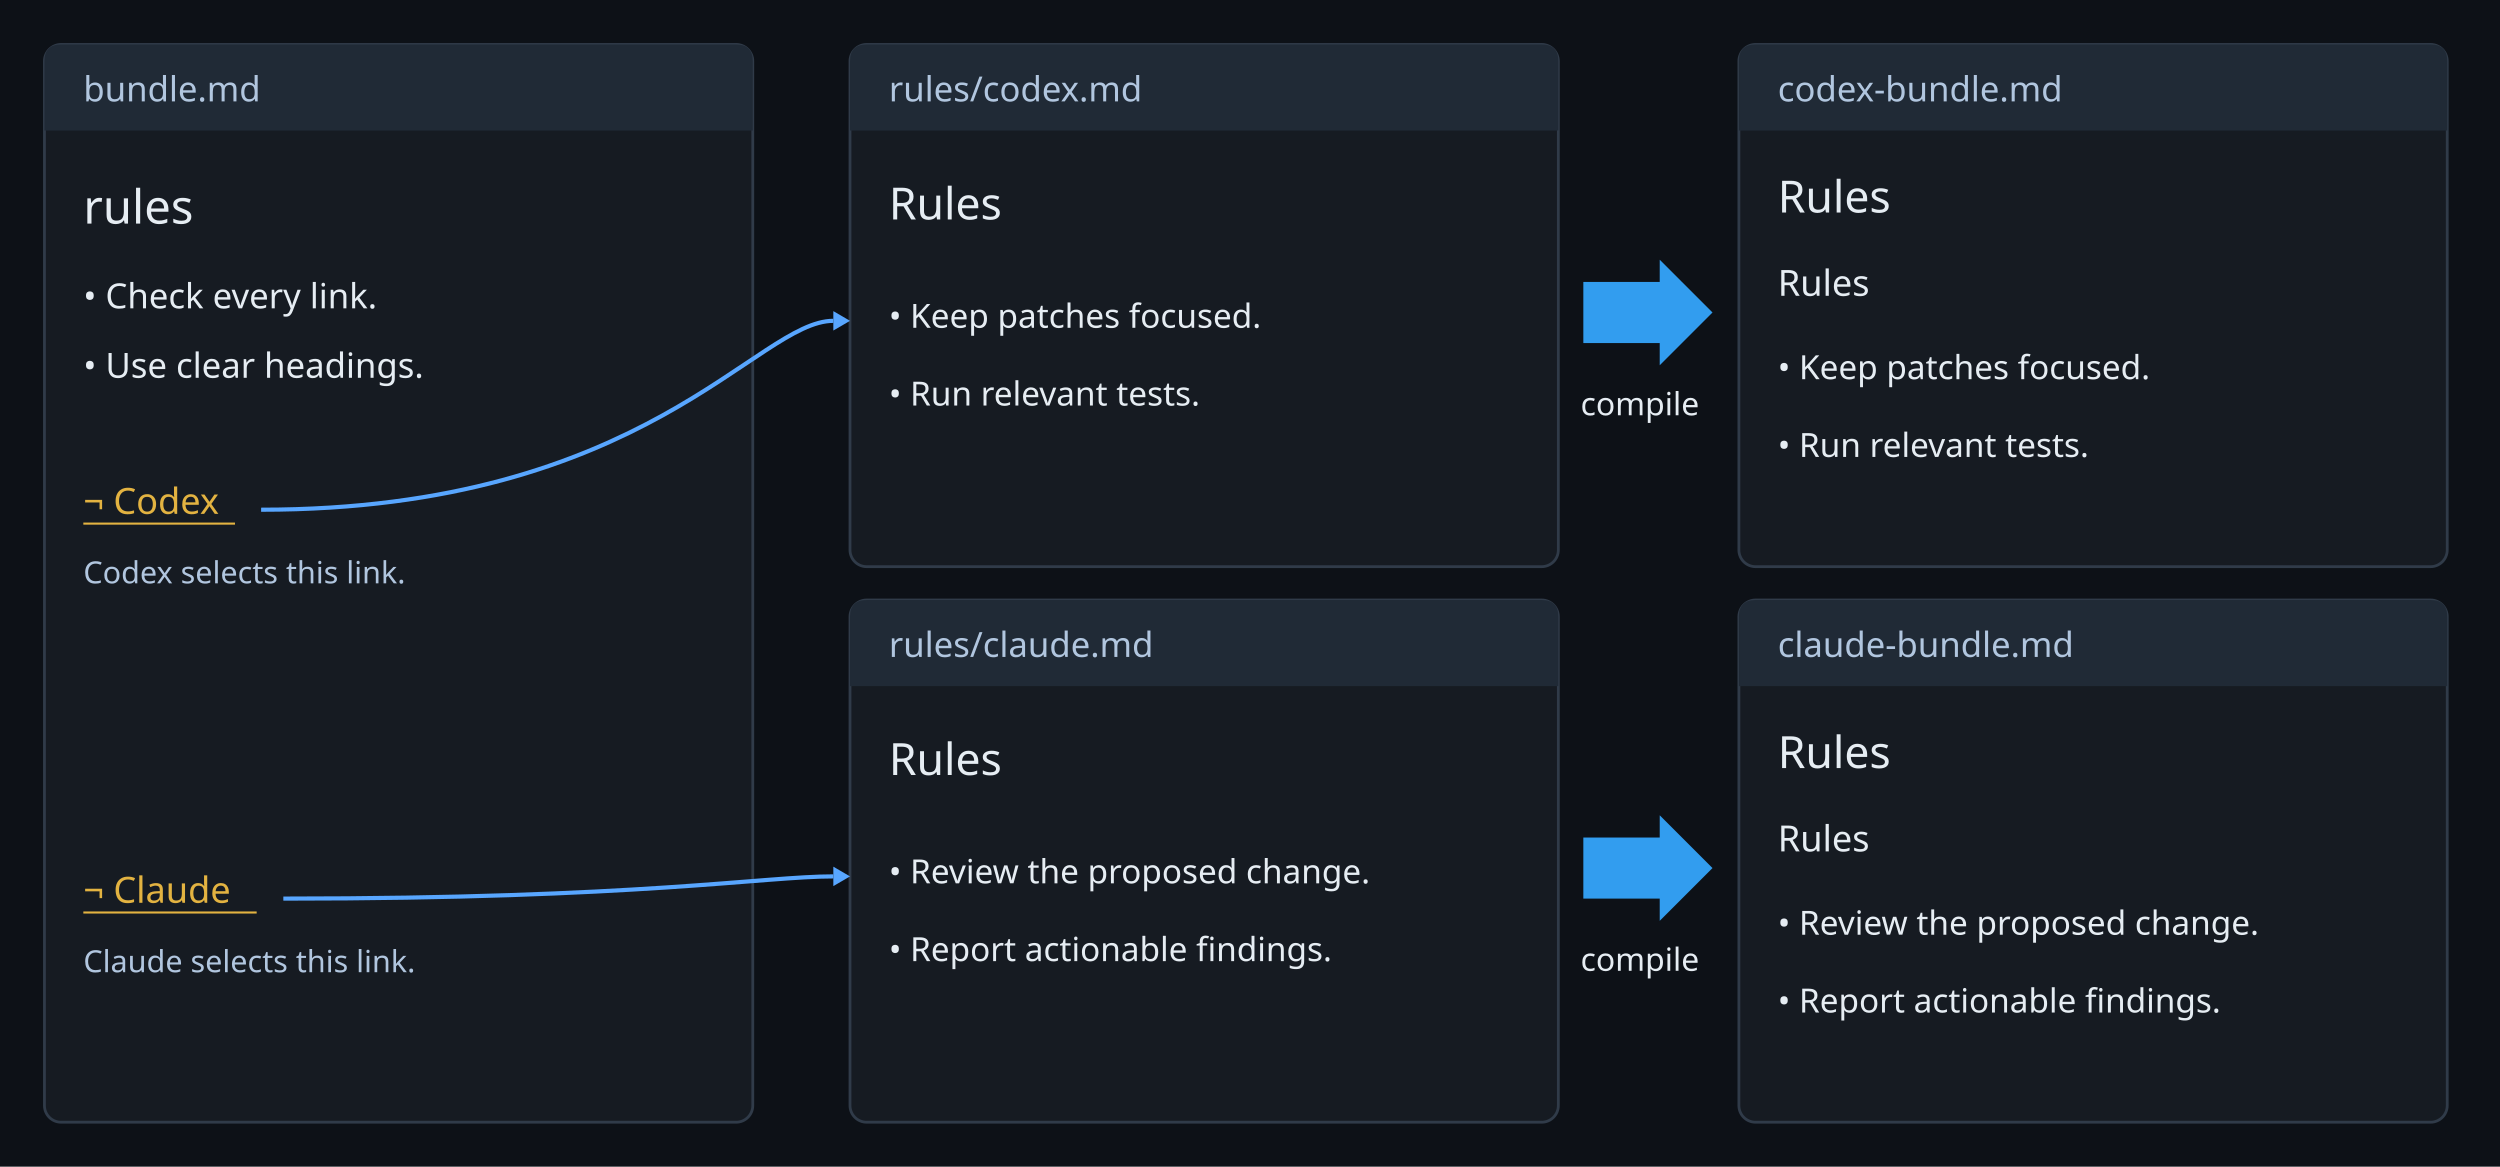
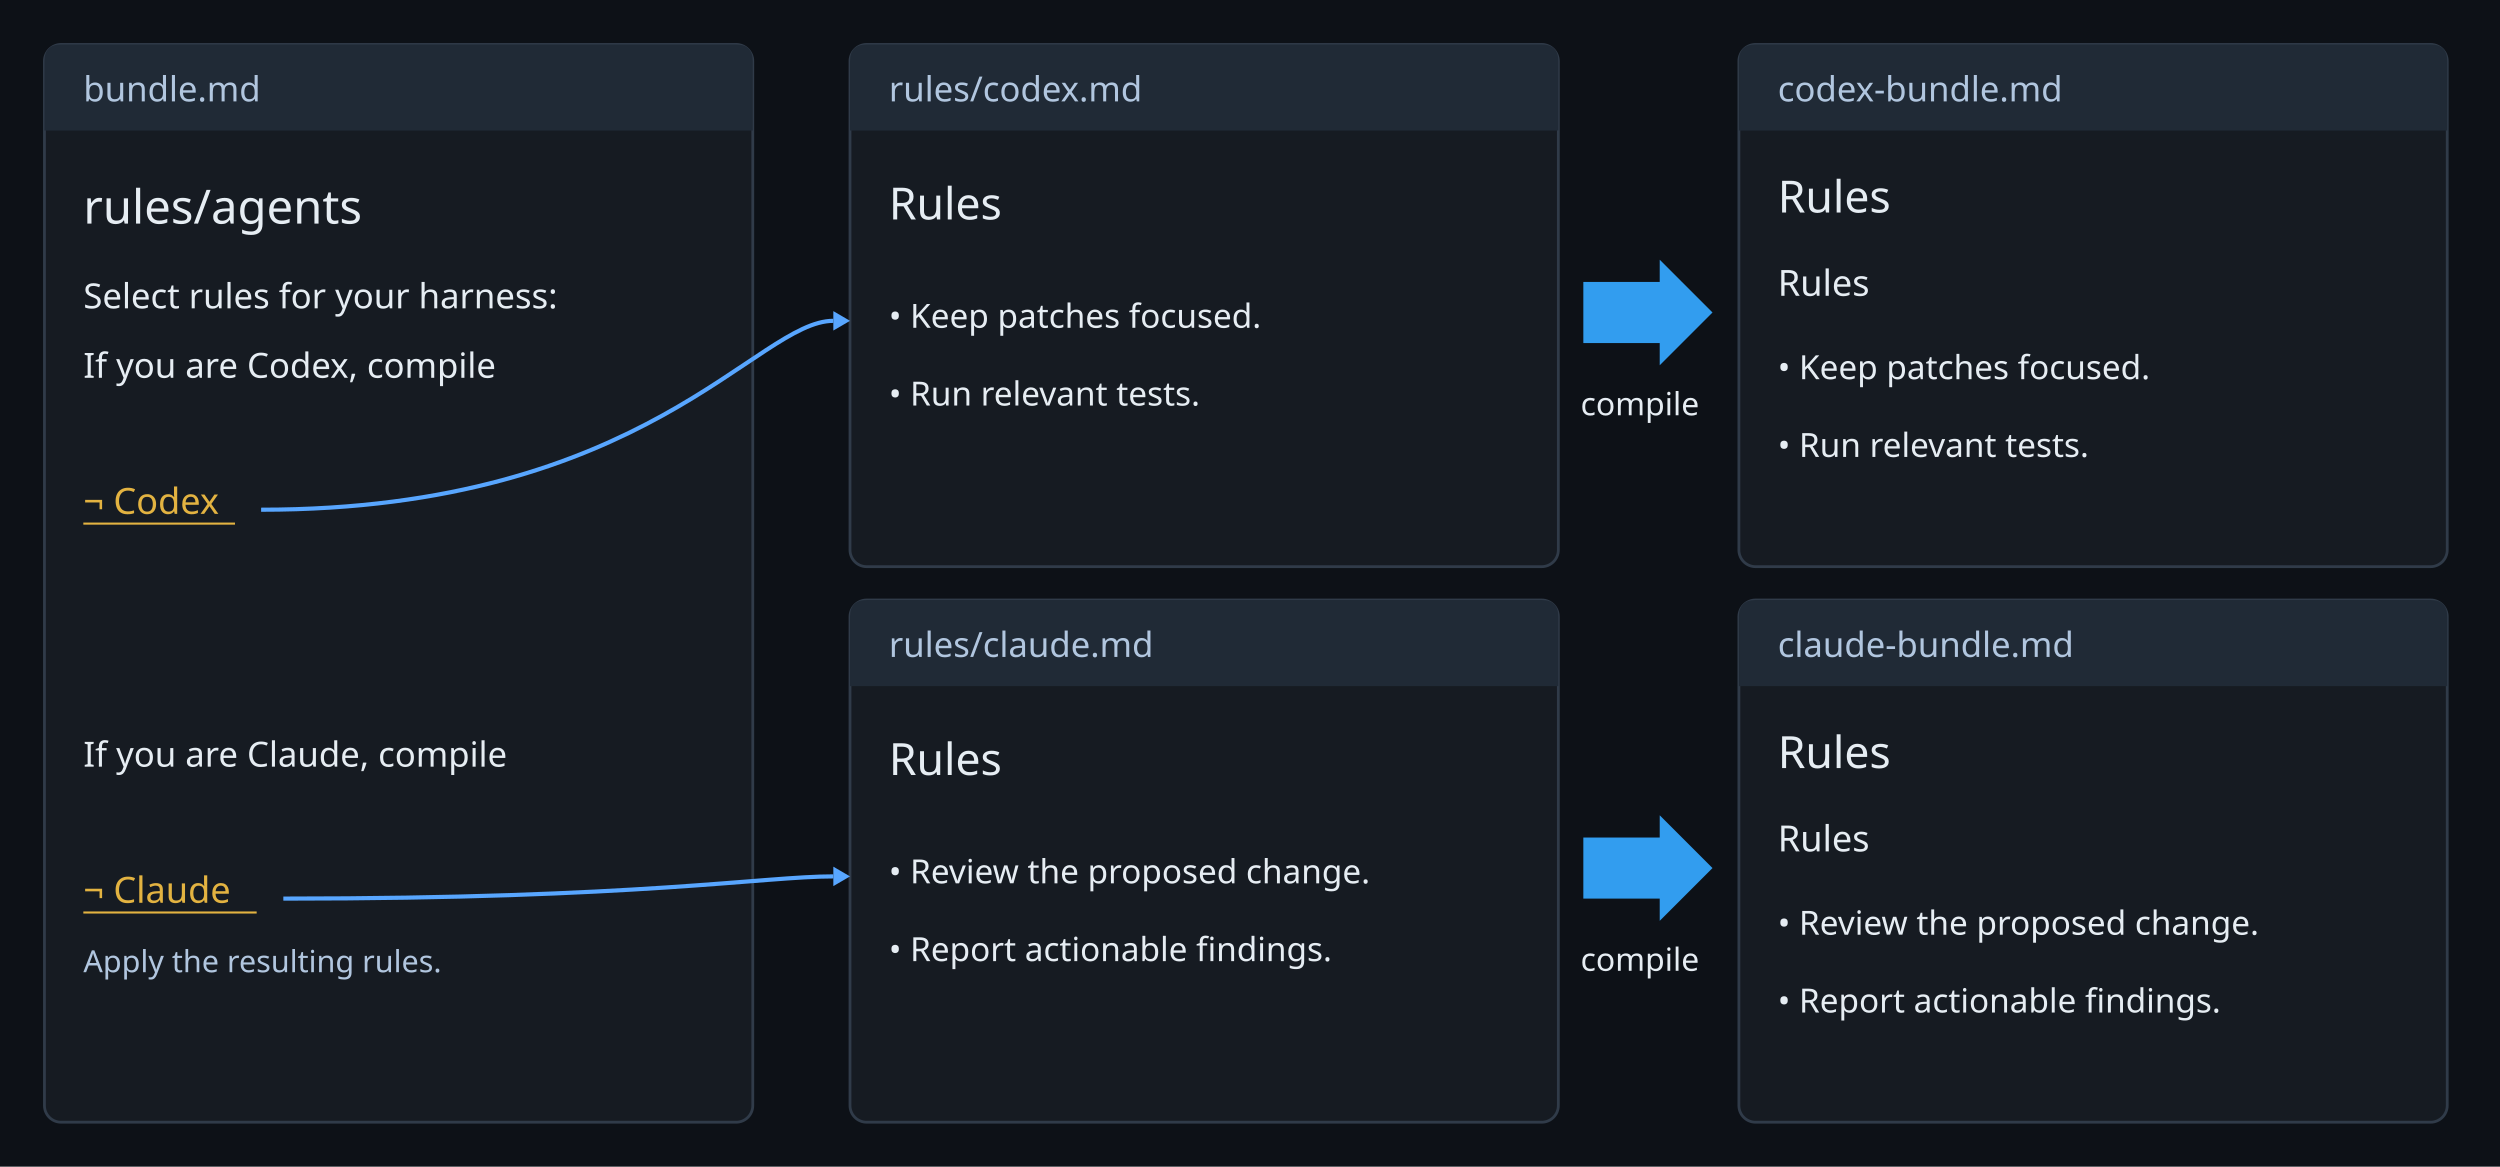
<svg xmlns="http://www.w3.org/2000/svg" width="1800" height="840" viewBox="0 0 1800 840" role="img" aria-labelledby="title description">
  <rect width="1800" height="840" fill="#0d1117" />
  <g font-family="IBM Plex Mono">
    <rect x="32" y="32" width="510" height="776" rx="12" fill="#161b22" stroke="#303b49" stroke-width="2" />
    <path d="M44 32 H530 Q542 32 542 44 V94 H32 V44 Q32 32 44 32" fill="#202a36" />
    <text x="60" y="73" font-size="25" fill="#b1c6df" font-weight="400">bundle.md</text>
    <rect x="612" y="32" width="510" height="376" rx="12" fill="#161b22" stroke="#303b49" stroke-width="2" />
    <path d="M624 32 H1110 Q1122 32 1122 44 V94 H612 V44 Q612 32 624 32" fill="#202a36" />
    <text x="640" y="73" font-size="25" fill="#b1c6df" font-weight="400">rules/codex.md</text>
    <rect x="612" y="432" width="510" height="376" rx="12" fill="#161b22" stroke="#303b49" stroke-width="2" />
    <path d="M624 432 H1110 Q1122 432 1122 444 V494 H612 V444 Q612 432 624 432" fill="#202a36" />
    <text x="640" y="473" font-size="25" fill="#b1c6df" font-weight="400">rules/claude.md</text>
    <rect x="1252" y="32" width="510" height="376" rx="12" fill="#161b22" stroke="#303b49" stroke-width="2" />
    <path d="M1264 32 H1750 Q1762 32 1762 44 V94 H1252 V44 Q1252 32 1264 32" fill="#202a36" />
    <text x="1280" y="73" font-size="25" fill="#b1c6df" font-weight="400">codex-bundle.md</text>
    <rect x="1252" y="432" width="510" height="376" rx="12" fill="#161b22" stroke="#303b49" stroke-width="2" />
    <path d="M1264 432 H1750 Q1762 432 1762 444 V494 H1252 V444 Q1252 432 1264 432" fill="#202a36" />
    <text x="1280" y="473" font-size="25" fill="#b1c6df" font-weight="400">claude-bundle.md</text>
-     <text x="60" y="161" font-size="34" fill="#e6edf3" font-weight="500">rules</text>
-     <text x="60" y="222" font-size="25" fill="#e6edf3" font-weight="400">• Check every link.</text>
-     <text x="60" y="272" font-size="25" fill="#e6edf3" font-weight="400">• Use clear headings.</text>
+     <text x="60" y="161" font-size="34" fill="#e6edf3" font-weight="500">rules/agents</text>
+     <text x="60" y="222" font-size="25" fill="#e6edf3" font-weight="400">Select rules for your harness:</text>
+     <text x="60" y="272" font-size="25" fill="#e6edf3" font-weight="400">If you are Codex, compile</text>
    <text x="60" y="370" font-size="26" fill="#e3b341" font-weight="400">¬ Codex</text>
    <path d="M60 377 h109.2" stroke="#e3b341" stroke-width="1.5" />
-     <text x="60" y="420" font-size="22" fill="#b1c6df" font-weight="400">Codex selects this link.</text>
+     <text x="60" y="552" font-size="25" fill="#e6edf3">If you are Claude, compile</text>
    <text x="60" y="650" font-size="26" fill="#e3b341" font-weight="400">¬ Claude</text>
    <path d="M60 657 h124.8" stroke="#e3b341" stroke-width="1.5" />
-     <text x="60" y="700" font-size="22" fill="#b1c6df" font-weight="400">Claude selects this link.</text>
+     <text x="60" y="700" font-size="22" fill="#b1c6df" font-weight="400">Apply the resulting rules.</text>
    <text x="640" y="158" font-size="32" fill="#e6edf3" font-weight="500">Rules</text>
    <text x="640" y="236" font-size="24" fill="#e6edf3" font-weight="400">• Keep patches focused.</text>
    <text x="640" y="292" font-size="24" fill="#e6edf3" font-weight="400">• Run relevant tests.</text>
    <text x="640" y="558" font-size="32" fill="#e6edf3" font-weight="500">Rules</text>
    <text x="640" y="636" font-size="24" fill="#e6edf3" font-weight="400">• Review the proposed change.</text>
    <text x="640" y="692" font-size="24" fill="#e6edf3" font-weight="400">• Report actionable findings.</text>
    <text x="1280" y="153" font-size="32" fill="#e6edf3" font-weight="500">Rules</text>
    <text x="1280" y="213" font-size="26" fill="#e6edf3" font-weight="500">Rules</text>
    <text x="1280" y="273" font-size="24" fill="#e6edf3" font-weight="400">• Keep patches focused.</text>
    <text x="1280" y="329" font-size="24" fill="#e6edf3" font-weight="400">• Run relevant tests.</text>
    <text x="1280" y="553" font-size="32" fill="#e6edf3" font-weight="500">Rules</text>
    <text x="1280" y="613" font-size="26" fill="#e6edf3" font-weight="500">Rules</text>
    <text x="1280" y="673" font-size="24" fill="#e6edf3" font-weight="400">• Review the proposed change.</text>
    <text x="1280" y="729" font-size="24" fill="#e6edf3" font-weight="400">• Report actionable findings.</text>
    <path d="M188 367 C465 367 545 231 600 231" fill="none" stroke="#58a6ff" stroke-width="3" />
    <path d="M600 224 L612 231 L600 238 Z" fill="#58a6ff" />
    <path d="M204 647 C460 647 550 631 600 631" fill="none" stroke="#58a6ff" stroke-width="3" />
    <path d="M600 624 L612 631 L600 638 Z" fill="#58a6ff" />
    <path d="M1140 203 H1195 V187 L1233 225 L1195 263 V247 H1140Z" fill="#329def" />
    <text x="1138" y="299" font-size="23" fill="#e6edf3" font-weight="400">compile</text>
    <path d="M1140 603 H1195 V587 L1233 625 L1195 663 V647 H1140Z" fill="#329def" />
    <text x="1138" y="699" font-size="23" fill="#e6edf3" font-weight="400">compile</text>
  </g>
</svg>
